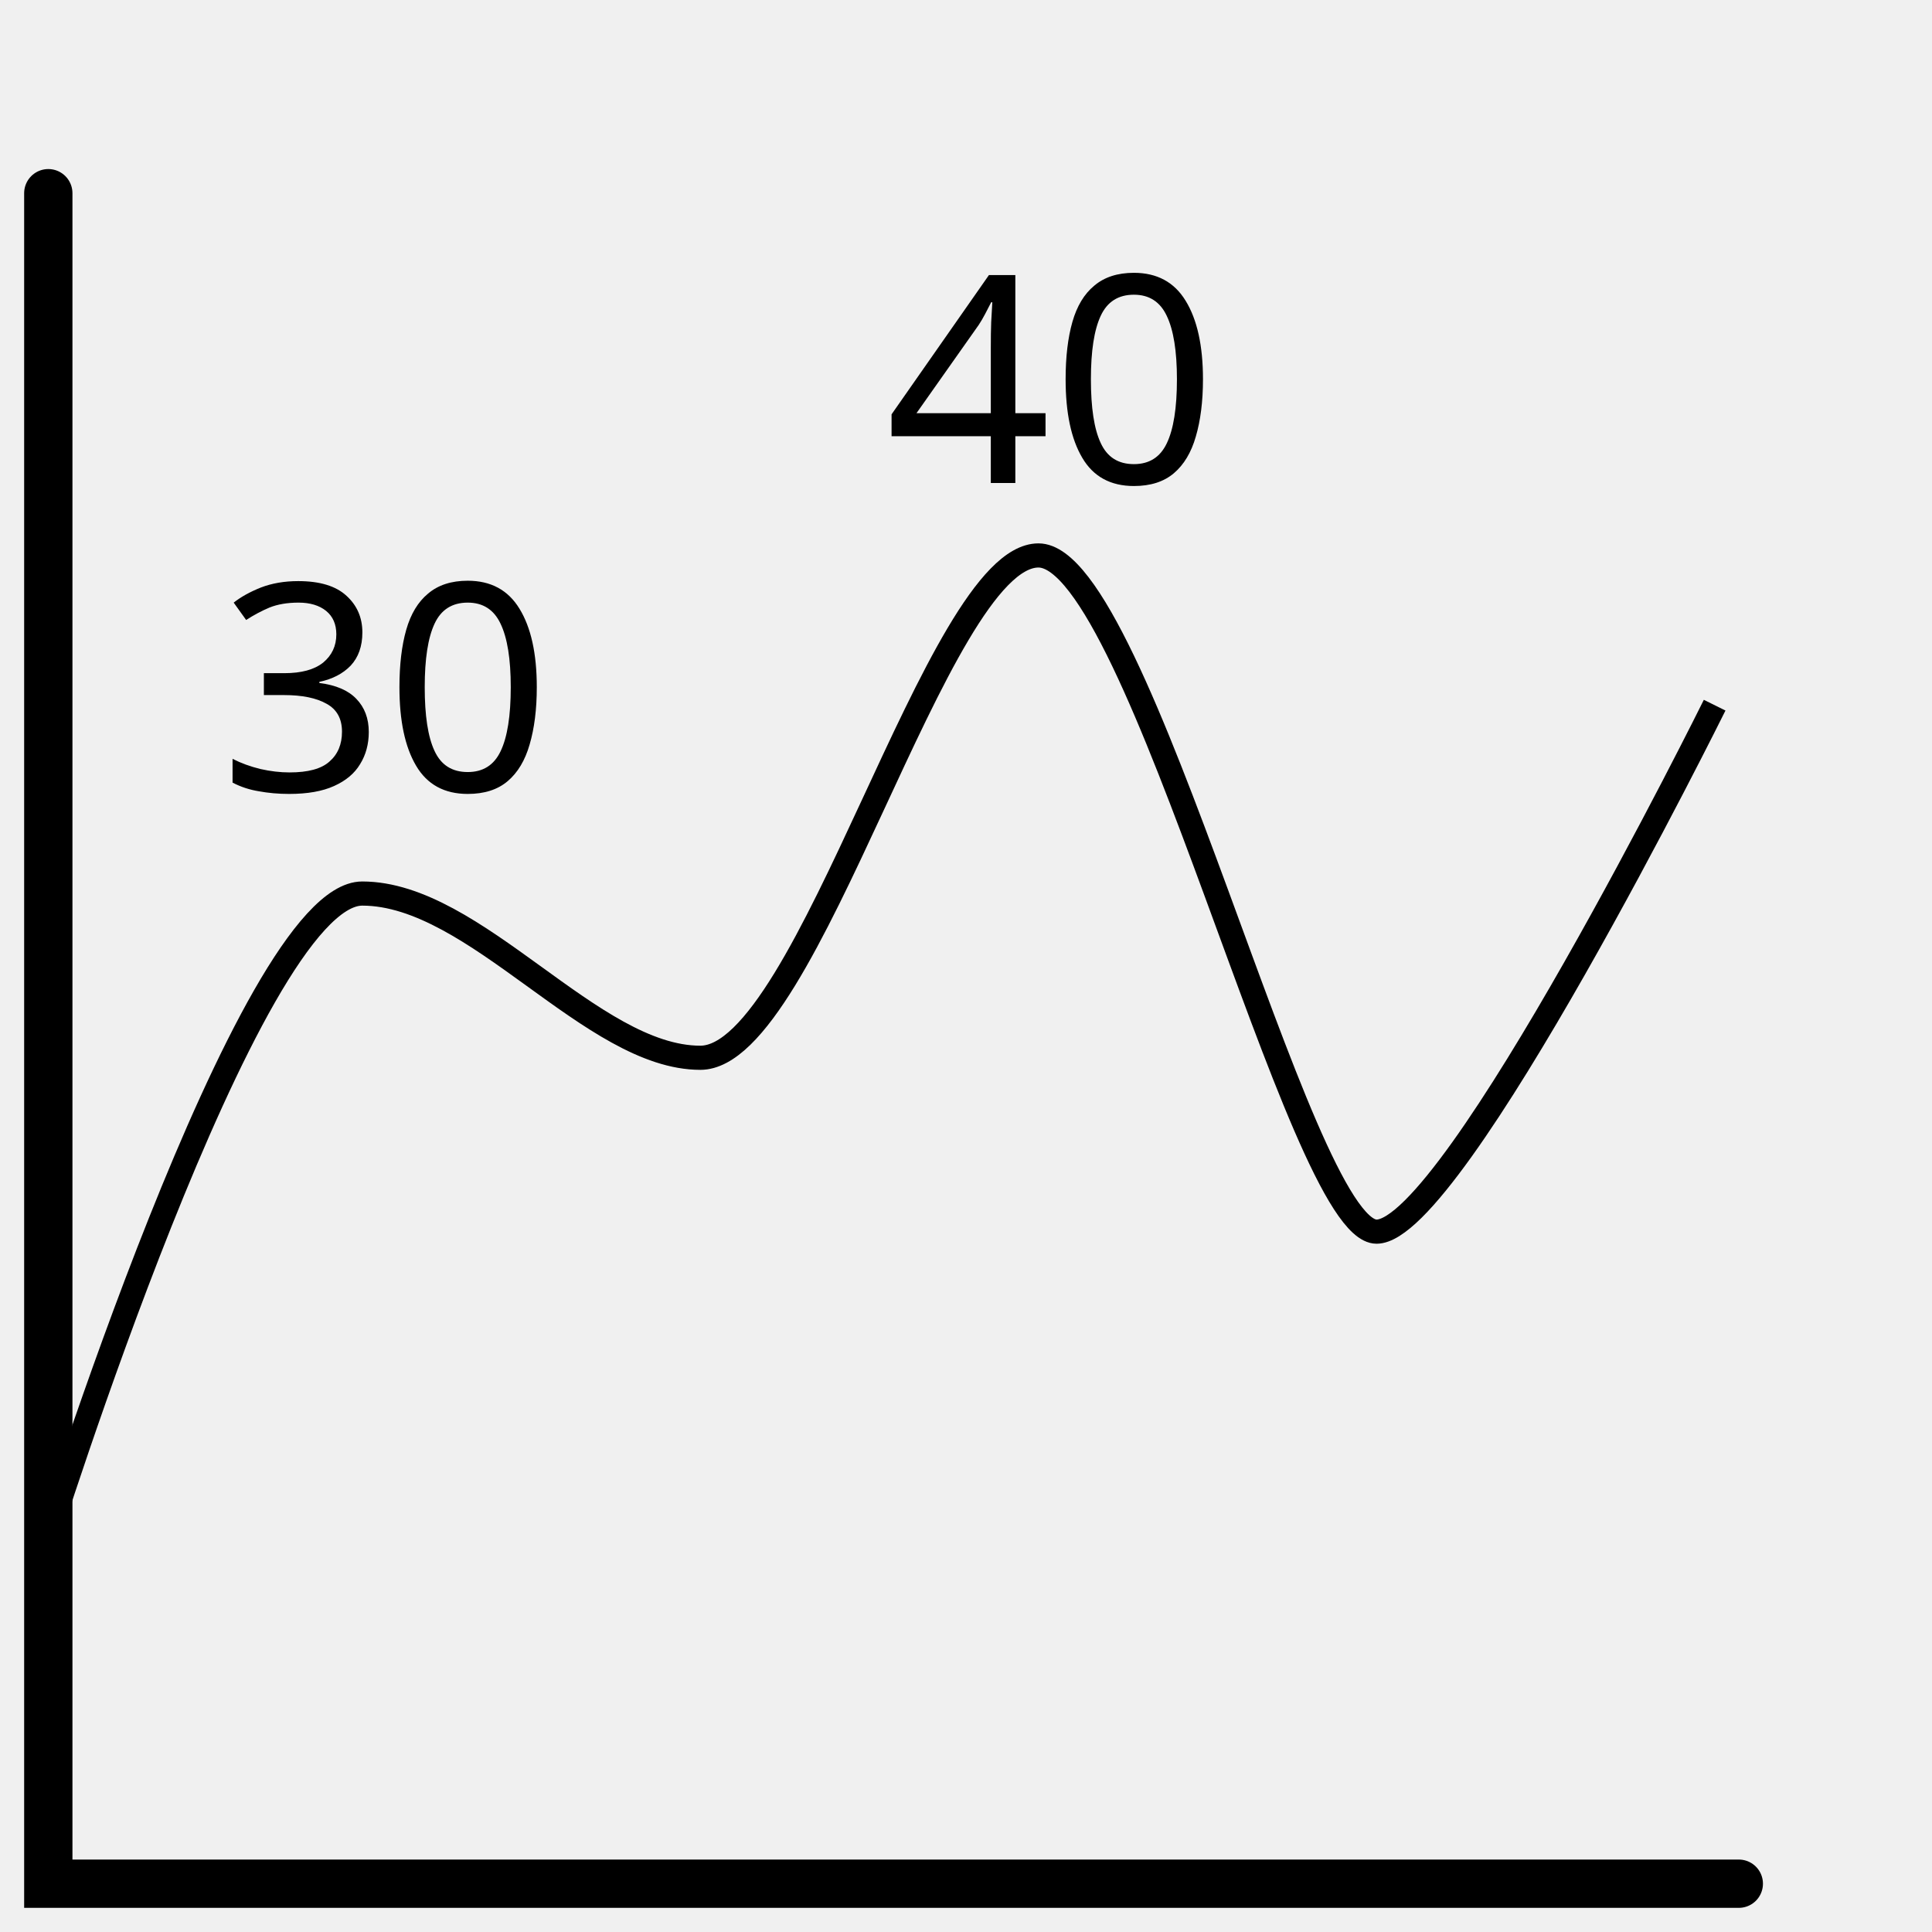
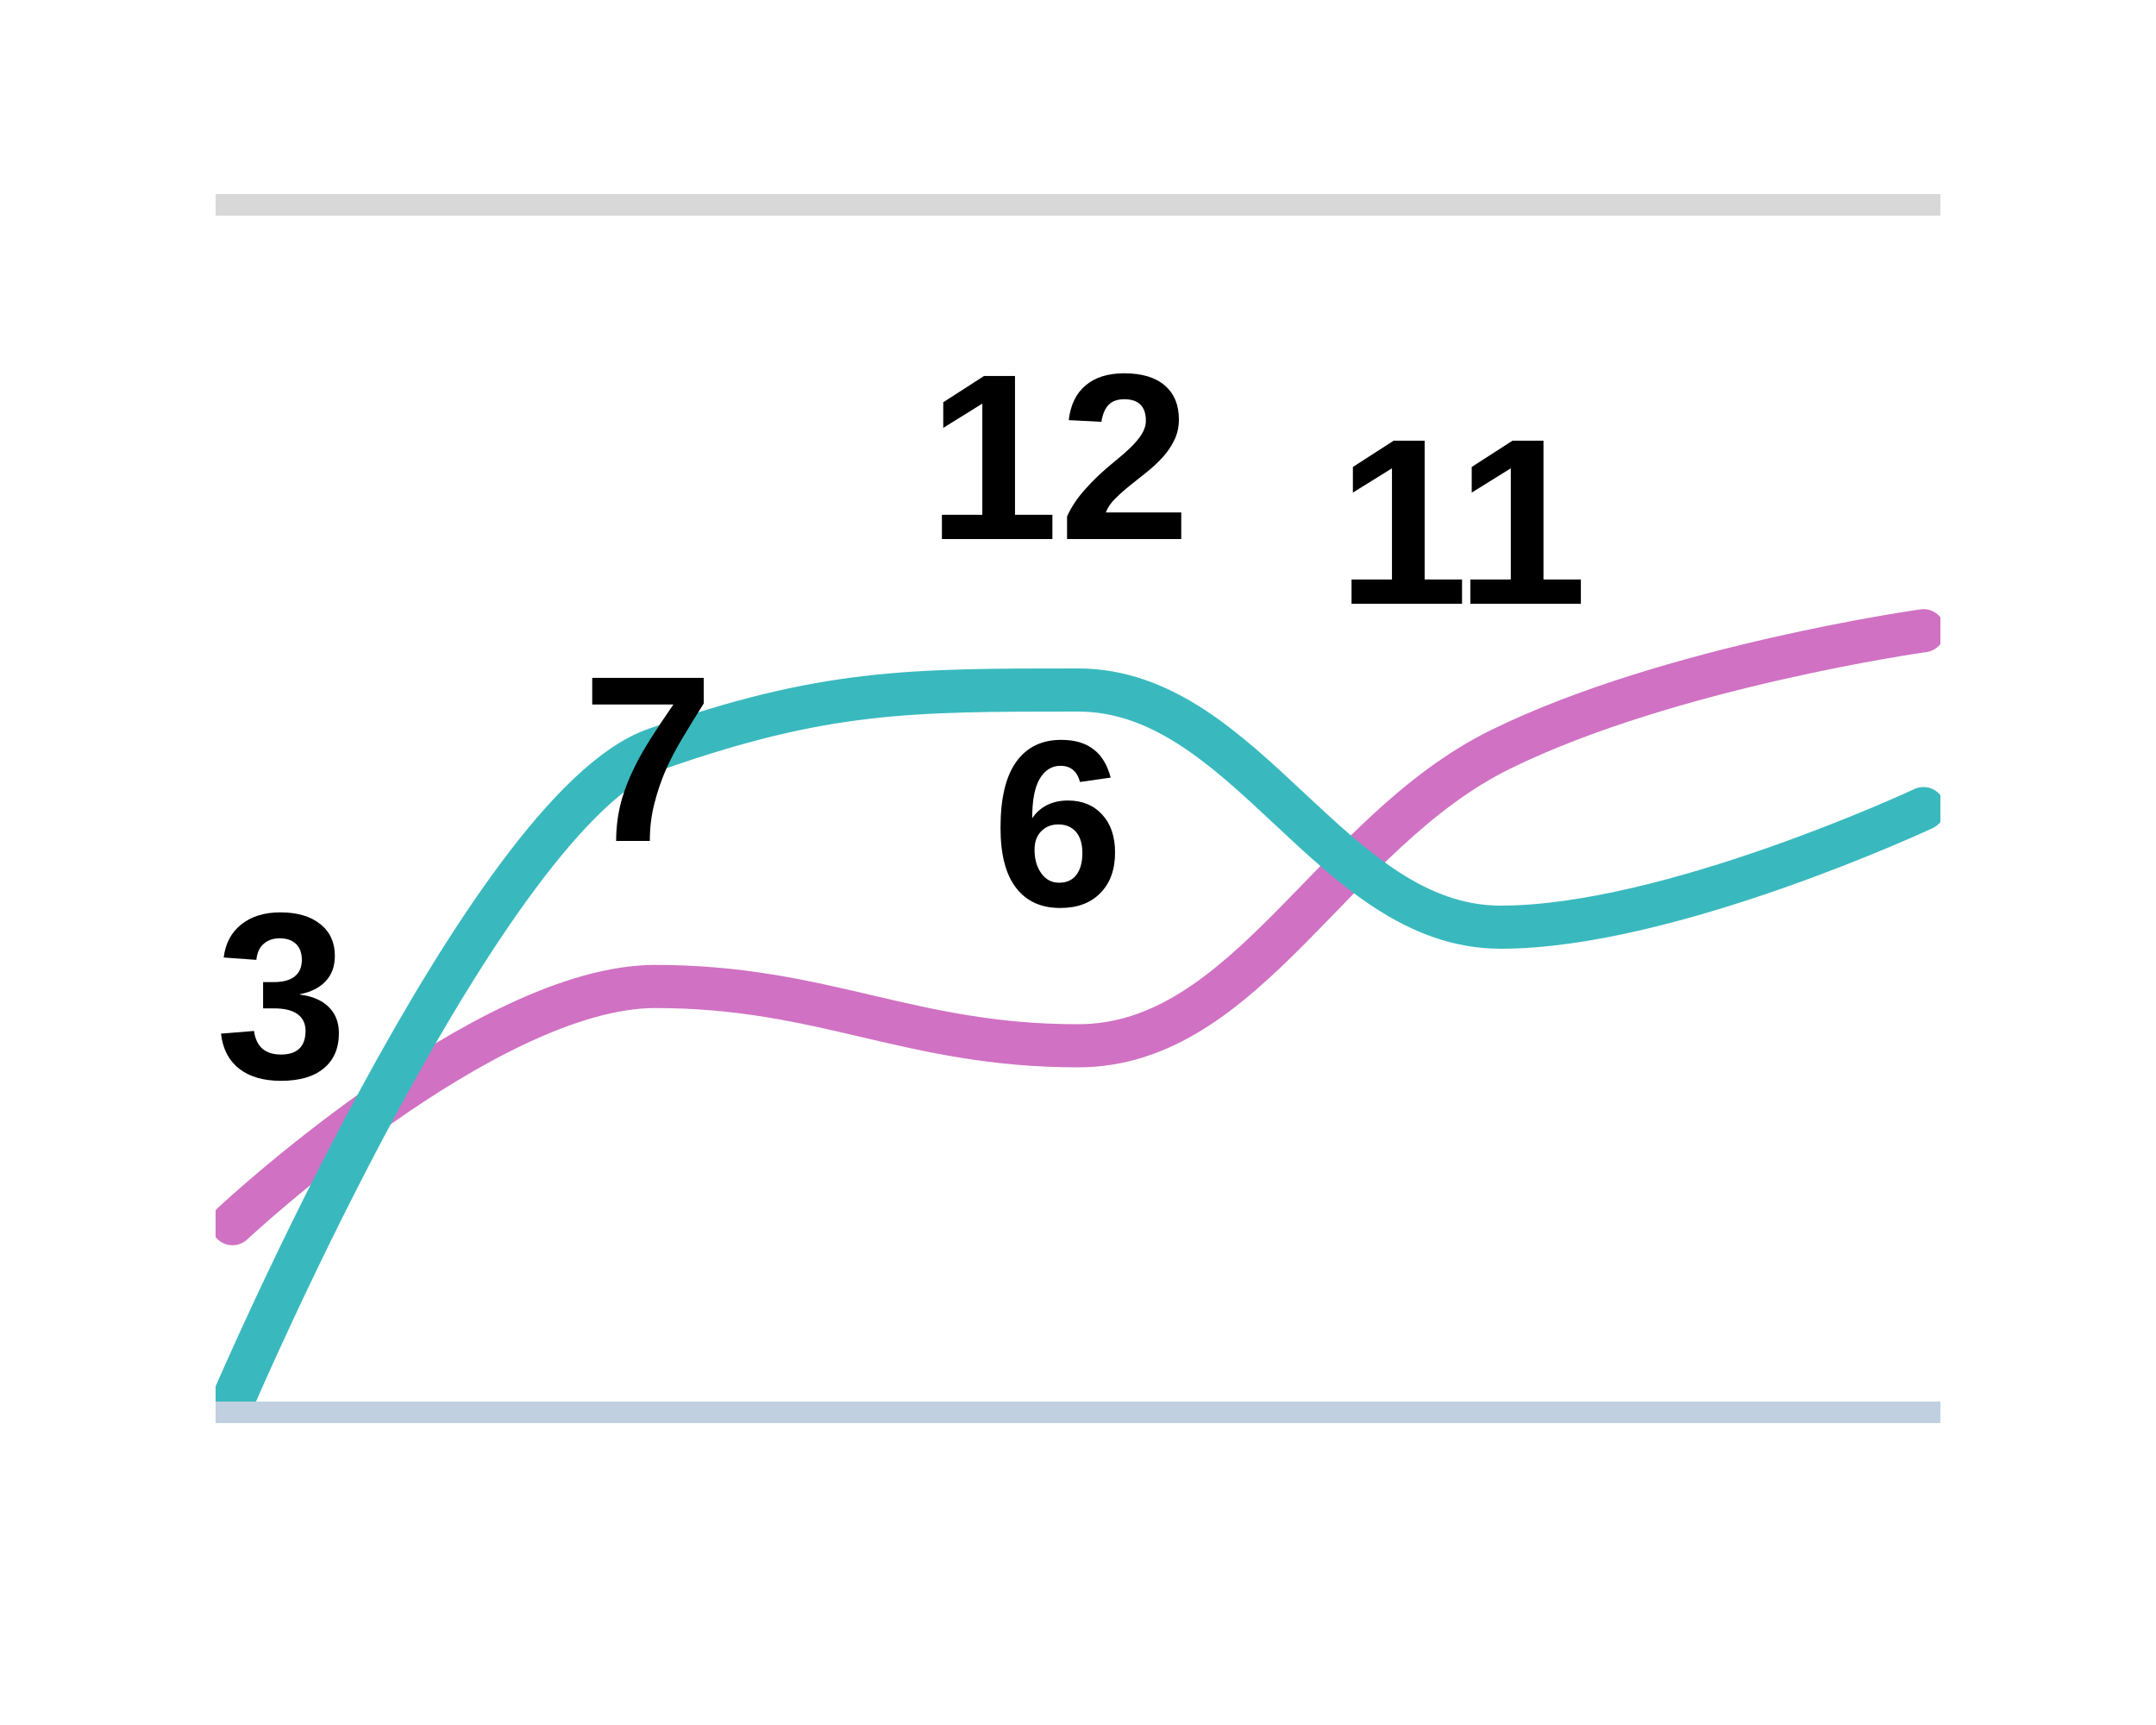
- <svg xmlns="http://www.w3.org/2000/svg" version="1.1" id="Layer_1" x="0px" y="0px" viewBox="0 0 80 80" style="enable-background:new 0 0 80 80;" xml:space="preserve">
-   <style type="text/css">
- 	.st0{fill:none;stroke:#000000;stroke-width:2;stroke-linecap:round;stroke-miterlimit:10;}
- 	.st1{fill:none;}
- 	.st2{fill:none;stroke:#000000;stroke-miterlimit:10;}
- 	.st3{font-family:'FlandersArtSans-Light';}
- 	.st4{font-size:12px;}
- 	.st5{fill:none;stroke:#8EEED4;stroke-miterlimit:10;}
- 	.st6{fill:none;stroke:#989898;stroke-miterlimit:10;}
- 	.st7{fill:#989898;}
- </style>
-   <g>
-     <polyline class="st0" points="72,78 2,78 2,8  " />
-     <rect class="st1" width="80" height="80" />
+ <svg xmlns="http://www.w3.org/2000/svg" version="1.1" style="font-family:'lucida grande', 'lucida sans unicode', arial, helvetica, sans-serif;font-size:12px;" width="100" height="80">
+   <defs>
+     <clipPath id="highcharts-49">
+       <rect x="0" y="0" width="80" height="55" />
+     </clipPath>
+   </defs>
+   <rect x="0" y="0" width="100" height="80" fill="#FFFFFF" class=" highcharts-background" />
+   <g class="highcharts-grid" />
+   <g class="highcharts-grid">
+     <path fill="none" d="M 10 65.5 L 90 65.5" stroke="#D8D8D8" stroke-width="1" opacity="1" />
+     <path fill="none" d="M 10 9.5 L 90 9.5" stroke="#D8D8D8" stroke-width="1" opacity="1" />
  </g>
-   <path class="st2" d="M1.8,64.2c0,0,8.5-27.2,13.2-27.2s9.5,6.8,14,6.8S38.8,23,43,23s10.8,28,14,28s14-21.8,14-21.8" />
-   <text transform="matrix(1 0 0 1 9.083 32.75)" class="st3 st4">30</text>
-   <text transform="matrix(1 0 0 1 36.668 20)" class="st3 st4">40</text>
+   <g class="highcharts-axis">
+     <path fill="none" d="M 10 65.5 L 90 65.5" stroke="#C0D0E0" stroke-width="1" />
+   </g>
+   <g class="highcharts-axis" />
+   <g class="highcharts-series-group">
+     <g class="highcharts-series highcharts-series-0" transform="translate(10,10) scale(1 1)" clip-path="url(#highcharts-49)">
+       <path fill="none" d="M 0.784 46.75 C 0.784 46.75 12.549 35.75 20.392 35.75 C 28.235 35.75 32.157 38.5 40 38.5 C 47.843 38.5 51.765 28.6 59.608 24.75 C 67.451 20.9 79.216 19.25 79.216 19.25" stroke="#d071c3" stroke-width="2" stroke-linejoin="round" stroke-linecap="round" />
+     </g>
+     <g class="highcharts-markers highcharts-series-0" transform="translate(10,10) scale(1 1)" clip-path="none" />
+     <g class="highcharts-series highcharts-series-1" transform="translate(10,10) scale(1 1)" clip-path="url(#highcharts-49)">
+       <path fill="none" d="M 0.784 55 C 0.784 55 12.549 27.5 20.392 24.75 C 28.235 22 32.157 22 40 22 C 47.843 22 51.765 33 59.608 33 C 67.451 33 79.216 27.5 79.216 27.5" stroke="#39b9be" stroke-width="2" stroke-linejoin="round" stroke-linecap="round" />
+     </g>
+     <g class="highcharts-markers highcharts-series-1" transform="translate(10,10) scale(1 1)" clip-path="none" />
+   </g>
+   <g class="highcharts-data-labels highcharts-series-0" visibility="visible" transform="translate(10,10) scale(1 1)" opacity="1">
+     <g style="" transform="translate(-5,24)">
+       <text x="5" style="font-size:11px;font-weight:bold;color:#000000;text-shadow:0 0 6px #ffffff, 0 0 3px #ffffff;fill:#000000;text-rendering:geometricprecision;" y="16">
+         <tspan>3</tspan>
+       </text>
+     </g>
+     <g style="" transform="translate(12,13)">
+       <text x="5" style="font-size:11px;font-weight:bold;color:#000000;text-shadow:0 0 6px #ffffff, 0 0 3px #ffffff;fill:#000000;text-rendering:geometricprecision;" y="16">
+         <tspan>7</tspan>
+       </text>
+     </g>
+     <g style="" transform="translate(31,16)">
+       <text x="5" style="font-size:11px;font-weight:bold;color:#000000;text-shadow:0 0 6px #ffffff, 0 0 3px #ffffff;fill:#000000;text-rendering:geometricprecision;" y="16">
+         <tspan>6</tspan>
+       </text>
+     </g>
+     <g style="" transform="translate(47,2)">
+       <text x="5" style="font-size:11px;font-weight:bold;color:#000000;text-shadow:0 0 6px #ffffff, 0 0 3px #ffffff;fill:#000000;text-rendering:geometricprecision;" y="16">
+         <tspan>11</tspan>
+       </text>
+     </g>
+     <g style="" transform="translate(60,-4)" opacity="0" visibility="hidden">
+       <text x="5" style="font-size:11px;font-weight:bold;color:#000000;text-shadow:0 0 6px #ffffff, 0 0 3px #ffffff;fill:#000000;text-rendering:geometricprecision;" y="16">
+         <tspan>13</tspan>
+       </text>
+     </g>
+   </g>
+   <g class="highcharts-data-labels highcharts-series-1" visibility="visible" transform="translate(10,10) scale(1 1)" opacity="1">
+     <g style="" transform="translate(-5,32)" opacity="0" visibility="hidden">
+       <text x="5" style="font-size:11px;font-weight:bold;color:#000000;text-shadow:0 0 6px #ffffff, 0 0 3px #ffffff;fill:#000000;text-rendering:geometricprecision;" y="16">
+         <tspan>0</tspan>
+       </text>
+     </g>
+     <g style="" transform="translate(8,2)" opacity="0" visibility="hidden">
+       <text x="5" style="font-size:11px;font-weight:bold;color:#000000;text-shadow:0 0 6px #ffffff, 0 0 3px #ffffff;fill:#000000;text-rendering:geometricprecision;" y="16">
+         <tspan>11</tspan>
+       </text>
+     </g>
+     <g style="" transform="translate(28,-1)">
+       <text x="5" style="font-size:11px;font-weight:bold;color:#000000;text-shadow:0 0 6px #ffffff, 0 0 3px #ffffff;fill:#000000;text-rendering:geometricprecision;" y="16">
+         <tspan>12</tspan>
+       </text>
+     </g>
+     <g style="" transform="translate(51,10)" opacity="0" visibility="hidden">
+       <text x="5" style="font-size:11px;font-weight:bold;color:#000000;text-shadow:0 0 6px #ffffff, 0 0 3px #ffffff;fill:#000000;text-rendering:geometricprecision;" y="16">
+         <tspan>8</tspan>
+       </text>
+     </g>
+     <g style="" transform="translate(60,5)" opacity="0" visibility="hidden">
+       <text x="5" style="font-size:11px;font-weight:bold;color:#000000;text-shadow:0 0 6px #ffffff, 0 0 3px #ffffff;fill:#000000;text-rendering:geometricprecision;" y="16">
+         <tspan>10</tspan>
+       </text>
+     </g>
+   </g>
+   <g class="highcharts-axis-labels highcharts-xaxis-labels" />
+   <g class="highcharts-axis-labels highcharts-yaxis-labels" />
+   <g class="highcharts-tooltip" style="cursor:default;padding:0;pointer-events:none;white-space:nowrap;" transform="translate(0,-9999)">
+     <path fill="none" d="M 3.5 0.5 L 13.5 0.5 C 16.5 0.5 16.5 0.5 16.5 3.5 L 16.5 13.5 C 16.5 16.5 16.5 16.5 13.5 16.5 L 3.5 16.5 C 0.5 16.5 0.5 16.5 0.5 13.5 L 0.5 3.5 C 0.5 0.5 0.5 0.5 3.5 0.5" stroke="black" stroke-opacity="0.05" stroke-width="5" transform="translate(1, 1)" />
+     <path fill="none" d="M 3.5 0.5 L 13.5 0.5 C 16.5 0.5 16.5 0.5 16.5 3.5 L 16.5 13.5 C 16.5 16.5 16.5 16.5 13.5 16.5 L 3.5 16.5 C 0.5 16.5 0.5 16.5 0.5 13.5 L 0.5 3.5 C 0.5 0.5 0.5 0.5 3.5 0.5" stroke="black" stroke-opacity="0.1" stroke-width="3" transform="translate(1, 1)" />
+     <path fill="none" d="M 3.5 0.5 L 13.5 0.5 C 16.5 0.5 16.5 0.5 16.5 3.5 L 16.5 13.5 C 16.5 16.5 16.5 16.5 13.5 16.5 L 3.5 16.5 C 0.5 16.5 0.5 16.5 0.5 13.5 L 0.5 3.5 C 0.5 0.5 0.5 0.5 3.5 0.5" stroke="black" stroke-opacity="0.15" stroke-width="1" transform="translate(1, 1)" />
+     <path fill="rgb(249, 249, 249)" fill-opacity=" .85" d="M 3.5 0.5 L 13.5 0.5 C 16.5 0.5 16.5 0.5 16.5 3.5 L 16.5 13.5 C 16.5 16.5 16.5 16.5 13.5 16.5 L 3.5 16.5 C 0.5 16.5 0.5 16.5 0.5 13.5 L 0.5 3.5 C 0.5 0.5 0.5 0.5 3.5 0.5" />
+     <text x="8" style="font-size:12px;color:#333333;fill:#333333;" y="20" />
+   </g>
</svg>
